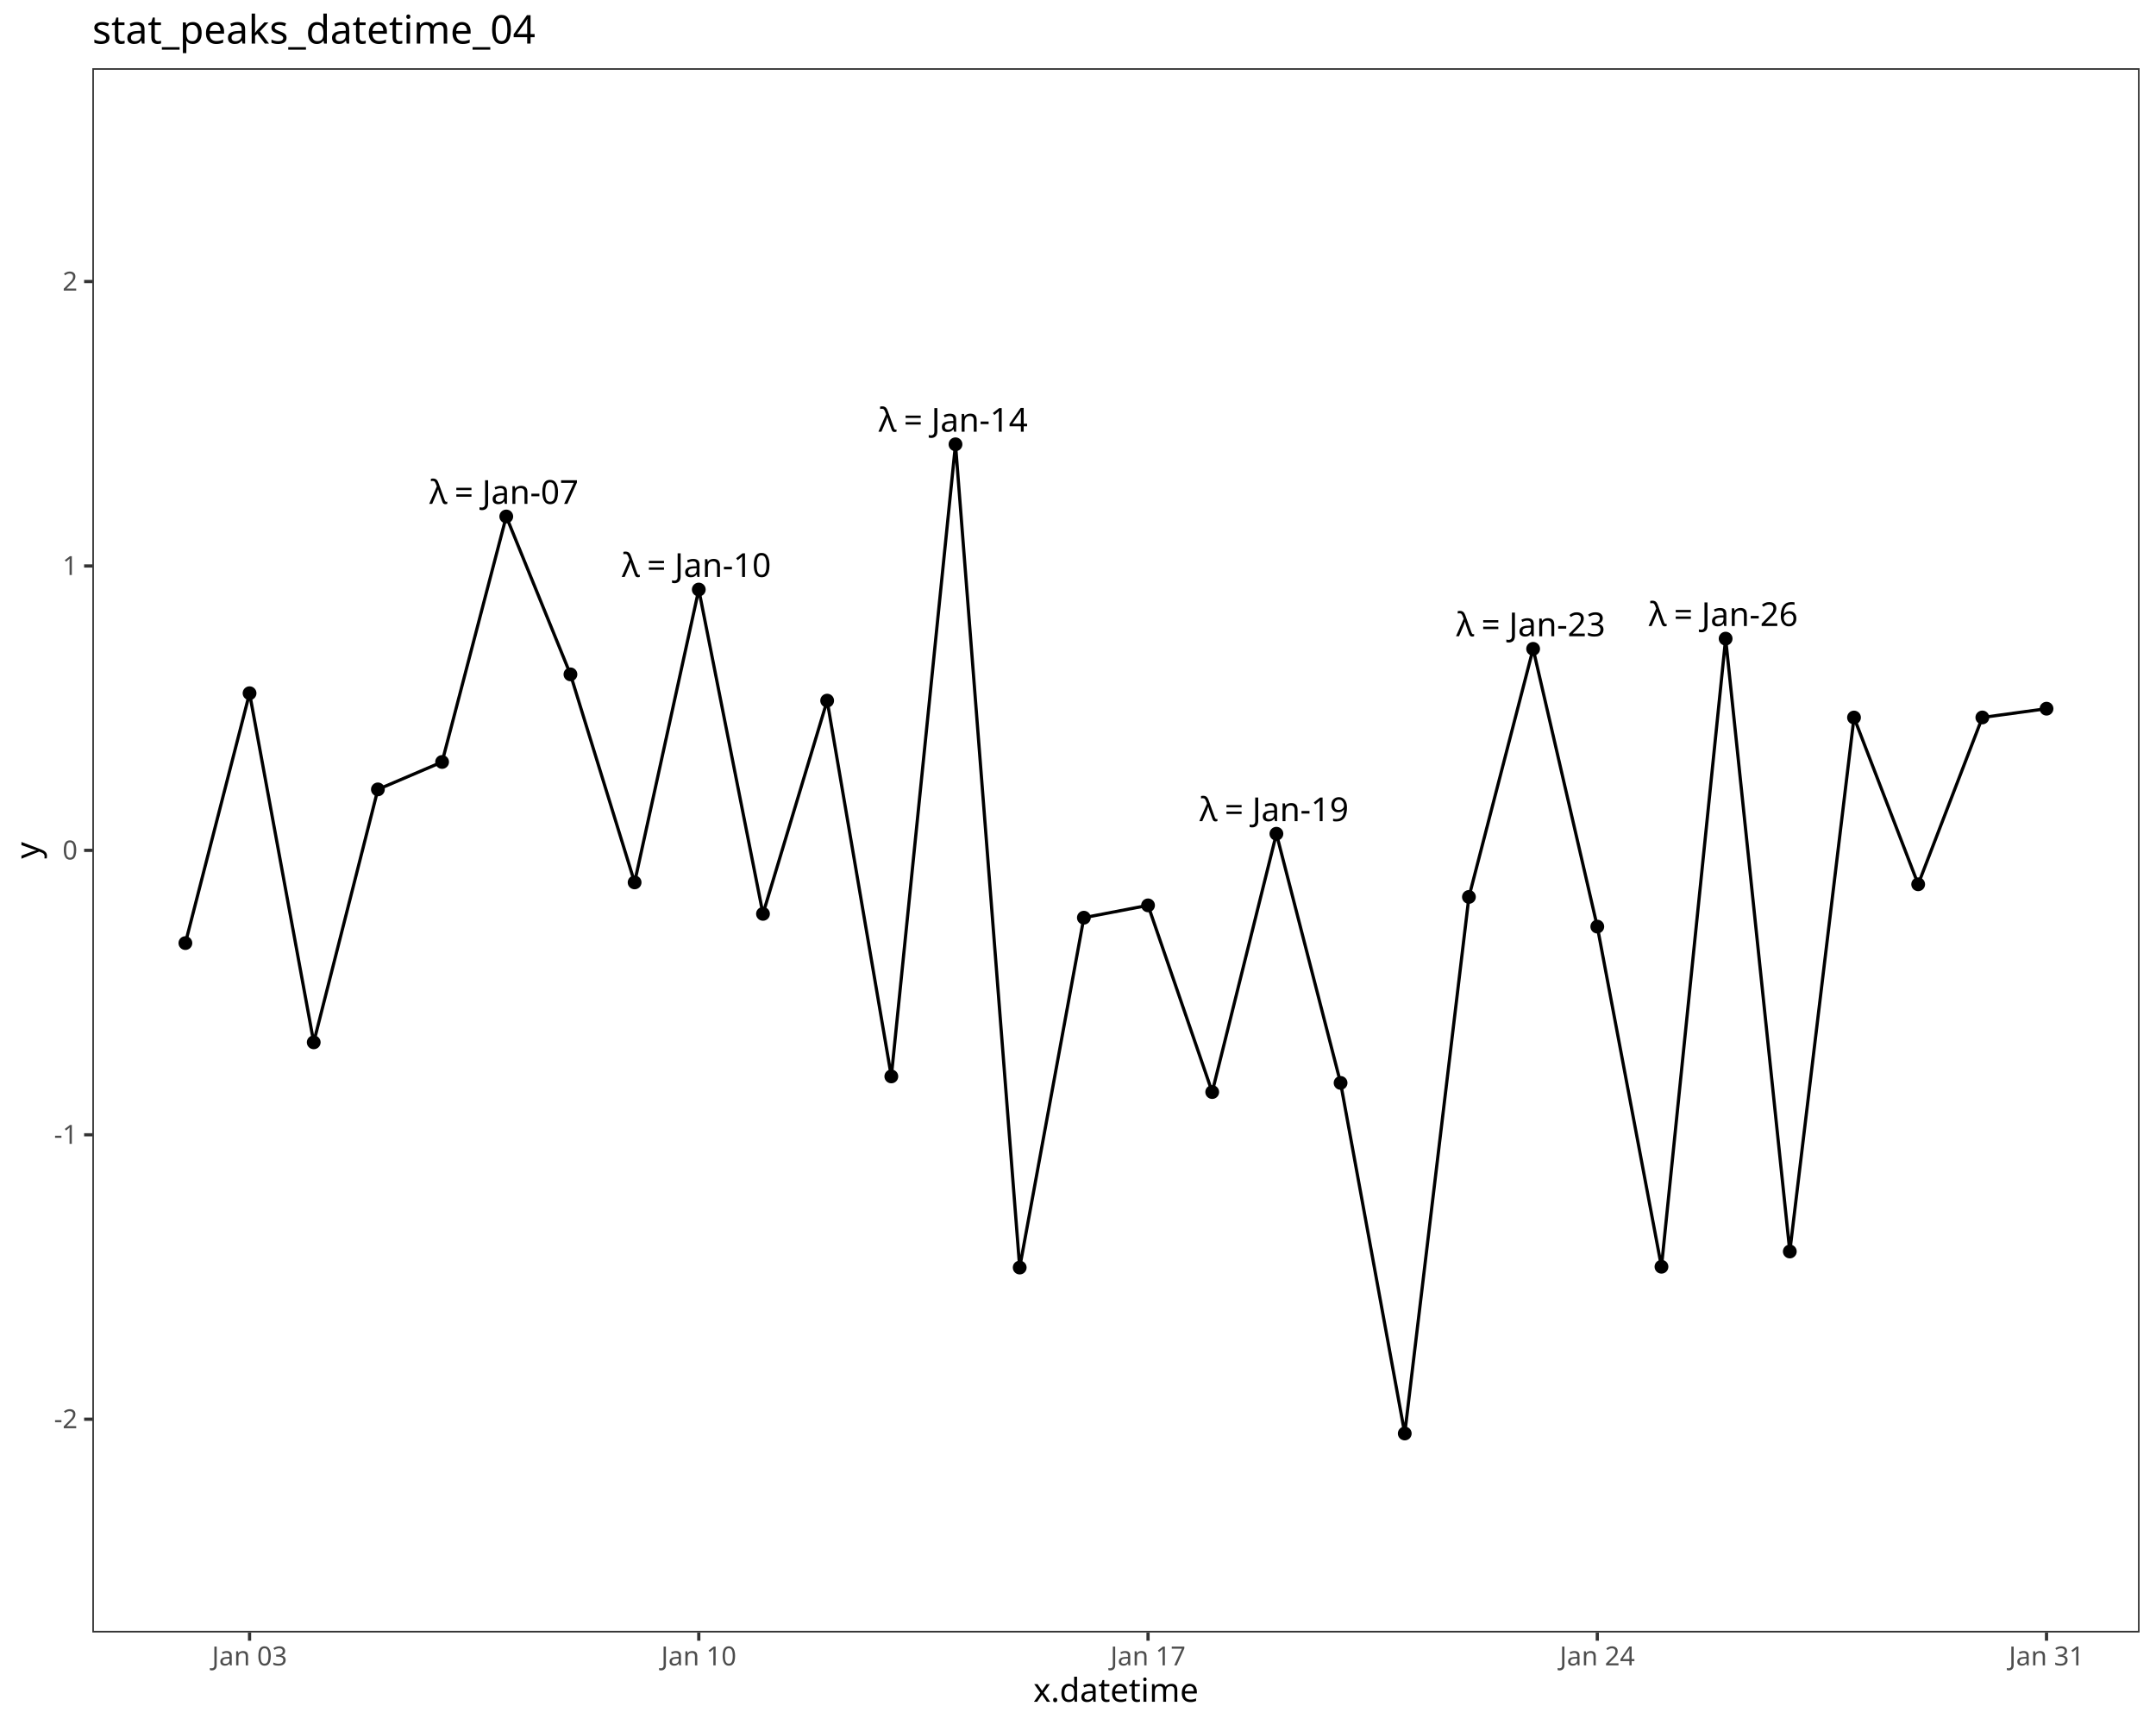
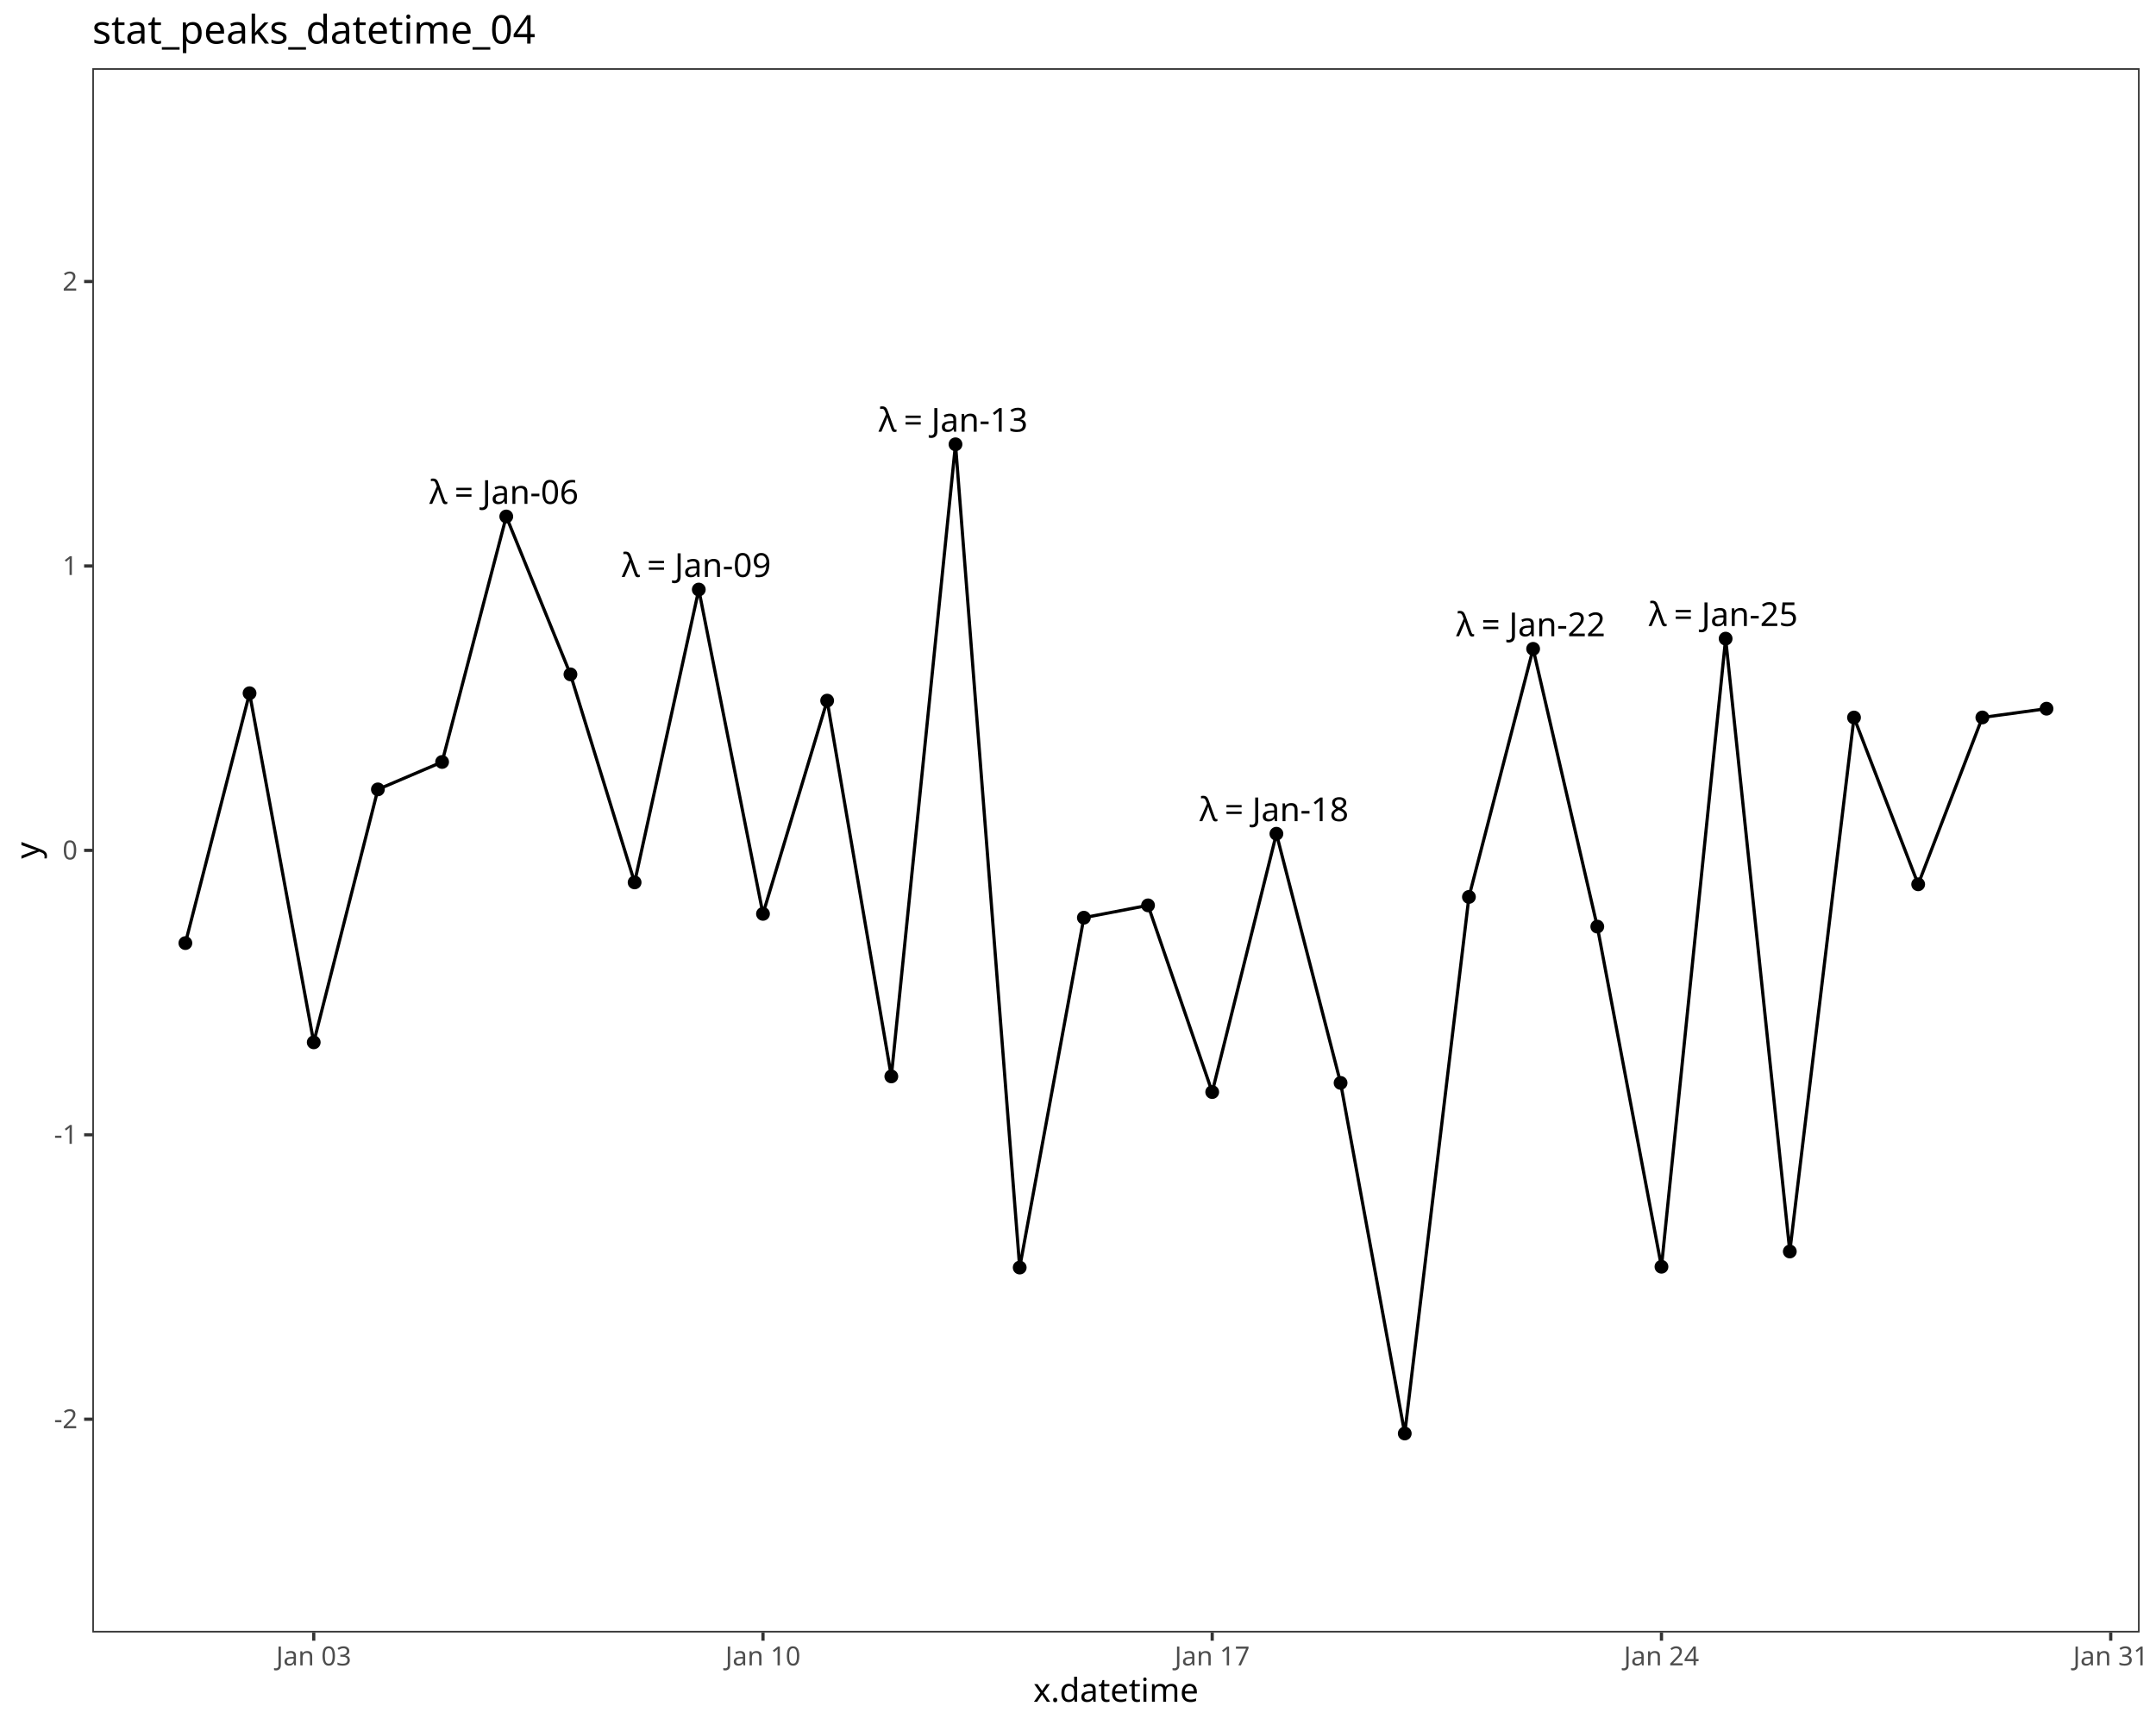
<svg xmlns="http://www.w3.org/2000/svg" class="svglite" data-engine-version="2.0" width="720.00pt" height="576.00pt" viewBox="0 0 720.00 576.00">
  <defs>
    <style type="text/css">
    .svglite line, .svglite polyline, .svglite polygon, .svglite path, .svglite rect, .svglite circle {
      fill: none;
      stroke: #000000;
      stroke-linecap: round;
      stroke-linejoin: round;
      stroke-miterlimit: 10.00;
    }
  </style>
  </defs>
  <rect width="100%" height="100%" style="stroke: none; fill: #FFFFFF;" />
  <defs>
    <clipPath id="cpMC4wMHw3MjAuMDB8MC4wMHw1NzYuMDA=">
      <rect x="0.00" y="0.00" width="720.00" height="576.00" />
    </clipPath>
  </defs>
  <g clip-path="url(#cpMC4wMHw3MjAuMDB8MC4wMHw1NzYuMDA=)">
    <rect x="0.00" y="0.00" width="720.00" height="576.00" style="stroke-width: 1.07; stroke: #FFFFFF; fill: #FFFFFF;" />
  </g>
  <defs>
    <clipPath id="cpMzAuODN8NzE0LjUyfDIyLjc4fDU0NS4xMQ==">
      <rect x="30.83" y="22.78" width="683.69" height="522.33" />
    </clipPath>
  </defs>
  <g clip-path="url(#cpMzAuODN8NzE0LjUyfDIyLjc4fDU0NS4xMQ==)">
    <rect x="30.83" y="22.78" width="683.69" height="522.33" style="stroke-width: 1.07; stroke: none; fill: #FFFFFF;" />
    <circle cx="61.91" cy="314.91" r="1.95" style="stroke-width: 0.71; fill: #000000;" />
    <circle cx="83.34" cy="231.48" r="1.95" style="stroke-width: 0.71; fill: #000000;" />
    <circle cx="104.77" cy="348.05" r="1.95" style="stroke-width: 0.71; fill: #000000;" />
    <circle cx="126.20" cy="263.59" r="1.95" style="stroke-width: 0.71; fill: #000000;" />
    <circle cx="147.64" cy="254.43" r="1.95" style="stroke-width: 0.71; fill: #000000;" />
    <circle cx="169.07" cy="172.46" r="1.95" style="stroke-width: 0.71; fill: #000000;" />
    <circle cx="190.50" cy="225.18" r="1.95" style="stroke-width: 0.71; fill: #000000;" />
    <circle cx="211.93" cy="294.65" r="1.95" style="stroke-width: 0.71; fill: #000000;" />
    <circle cx="233.36" cy="196.86" r="1.95" style="stroke-width: 0.71; fill: #000000;" />
    <circle cx="254.80" cy="305.15" r="1.95" style="stroke-width: 0.71; fill: #000000;" />
    <circle cx="276.23" cy="233.95" r="1.95" style="stroke-width: 0.71; fill: #000000;" />
    <circle cx="297.66" cy="359.43" r="1.95" style="stroke-width: 0.71; fill: #000000;" />
    <circle cx="319.09" cy="148.36" r="1.95" style="stroke-width: 0.71; fill: #000000;" />
    <circle cx="340.53" cy="423.25" r="1.95" style="stroke-width: 0.71; fill: #000000;" />
    <circle cx="361.96" cy="306.43" r="1.95" style="stroke-width: 0.71; fill: #000000;" />
    <circle cx="383.39" cy="302.31" r="1.95" style="stroke-width: 0.71; fill: #000000;" />
    <circle cx="404.82" cy="364.65" r="1.95" style="stroke-width: 0.71; fill: #000000;" />
    <circle cx="426.26" cy="278.40" r="1.95" style="stroke-width: 0.71; fill: #000000;" />
    <circle cx="447.69" cy="361.60" r="1.95" style="stroke-width: 0.71; fill: #000000;" />
    <circle cx="469.12" cy="478.66" r="1.95" style="stroke-width: 0.71; fill: #000000;" />
    <circle cx="490.55" cy="299.50" r="1.95" style="stroke-width: 0.71; fill: #000000;" />
    <circle cx="511.99" cy="216.66" r="1.95" style="stroke-width: 0.71; fill: #000000;" />
    <circle cx="533.42" cy="309.40" r="1.95" style="stroke-width: 0.71; fill: #000000;" />
    <circle cx="554.85" cy="422.98" r="1.95" style="stroke-width: 0.71; fill: #000000;" />
    <circle cx="576.28" cy="213.25" r="1.95" style="stroke-width: 0.71; fill: #000000;" />
    <circle cx="597.71" cy="417.89" r="1.95" style="stroke-width: 0.71; fill: #000000;" />
    <circle cx="619.15" cy="239.59" r="1.95" style="stroke-width: 0.71; fill: #000000;" />
    <circle cx="640.58" cy="295.28" r="1.95" style="stroke-width: 0.71; fill: #000000;" />
    <circle cx="662.01" cy="239.57" r="1.95" style="stroke-width: 0.71; fill: #000000;" />
    <circle cx="683.44" cy="236.64" r="1.95" style="stroke-width: 0.71; fill: #000000;" />
    <polyline points="61.91,314.91 83.34,231.48 104.77,348.05 126.20,263.59 147.64,254.43 169.07,172.46 190.50,225.18 211.93,294.65 233.36,196.86 254.80,305.15 276.23,233.95 297.66,359.43 319.09,148.36 340.53,423.25 361.96,306.43 383.39,302.31 404.82,364.65 426.26,278.40 447.69,361.60 469.12,478.66 490.55,299.50 511.99,216.66 533.42,309.40 554.85,422.98 576.28,213.25 597.71,417.89 619.15,239.59 640.58,295.28 662.01,239.57 683.44,236.64 " style="stroke-width: 1.07; stroke-linecap: butt;" />
    <text x="143.39" y="168.25" style="font-size: 11.04px; font-family: sans;" textLength="5.62px" lengthAdjust="spacingAndGlyphs">λ</text>
    <text x="149.01" y="168.25" style="font-size: 11.04px; font-family: sans;" textLength="2.76px" lengthAdjust="spacingAndGlyphs"> </text>
    <text x="151.77" y="168.25" style="font-size: 11.04px; font-family: sans;" textLength="6.45px" lengthAdjust="spacingAndGlyphs">=</text>
    <text x="158.22" y="168.25" style="font-size: 11.04px; font-family: sans;" textLength="2.76px" lengthAdjust="spacingAndGlyphs"> </text>
-     <text x="160.99" y="168.25" style="font-size: 11.04px; font-family: sans;" textLength="33.76px" lengthAdjust="spacingAndGlyphs">Jan-07</text>
+     <text x="160.99" y="168.25" style="font-size: 11.04px; font-family: sans;" textLength="33.76px" lengthAdjust="spacingAndGlyphs">Jan-06</text>
    <text x="207.68" y="192.65" style="font-size: 11.04px; font-family: sans;" textLength="5.62px" lengthAdjust="spacingAndGlyphs">λ</text>
    <text x="213.31" y="192.65" style="font-size: 11.04px; font-family: sans;" textLength="2.76px" lengthAdjust="spacingAndGlyphs"> </text>
    <text x="216.07" y="192.65" style="font-size: 11.04px; font-family: sans;" textLength="6.45px" lengthAdjust="spacingAndGlyphs">=</text>
    <text x="222.52" y="192.65" style="font-size: 11.04px; font-family: sans;" textLength="2.76px" lengthAdjust="spacingAndGlyphs"> </text>
-     <text x="225.28" y="192.65" style="font-size: 11.04px; font-family: sans;" textLength="33.76px" lengthAdjust="spacingAndGlyphs">Jan-10</text>
+     <text x="225.28" y="192.65" style="font-size: 11.04px; font-family: sans;" textLength="33.76px" lengthAdjust="spacingAndGlyphs">Jan-09</text>
    <text x="293.41" y="144.15" style="font-size: 11.04px; font-family: sans;" textLength="5.62px" lengthAdjust="spacingAndGlyphs">λ</text>
    <text x="299.04" y="144.15" style="font-size: 11.04px; font-family: sans;" textLength="2.76px" lengthAdjust="spacingAndGlyphs"> </text>
    <text x="301.80" y="144.15" style="font-size: 11.04px; font-family: sans;" textLength="6.45px" lengthAdjust="spacingAndGlyphs">=</text>
    <text x="308.25" y="144.15" style="font-size: 11.04px; font-family: sans;" textLength="2.76px" lengthAdjust="spacingAndGlyphs"> </text>
-     <text x="311.01" y="144.15" style="font-size: 11.04px; font-family: sans;" textLength="33.76px" lengthAdjust="spacingAndGlyphs">Jan-14</text>
+     <text x="311.01" y="144.15" style="font-size: 11.04px; font-family: sans;" textLength="33.76px" lengthAdjust="spacingAndGlyphs">Jan-13</text>
    <text x="400.58" y="274.19" style="font-size: 11.04px; font-family: sans;" textLength="5.62px" lengthAdjust="spacingAndGlyphs">λ</text>
    <text x="406.20" y="274.19" style="font-size: 11.04px; font-family: sans;" textLength="2.76px" lengthAdjust="spacingAndGlyphs"> </text>
    <text x="408.96" y="274.19" style="font-size: 11.04px; font-family: sans;" textLength="6.45px" lengthAdjust="spacingAndGlyphs">=</text>
    <text x="415.41" y="274.19" style="font-size: 11.04px; font-family: sans;" textLength="2.76px" lengthAdjust="spacingAndGlyphs"> </text>
-     <text x="418.17" y="274.19" style="font-size: 11.04px; font-family: sans;" textLength="33.76px" lengthAdjust="spacingAndGlyphs">Jan-19</text>
+     <text x="418.17" y="274.19" style="font-size: 11.04px; font-family: sans;" textLength="33.76px" lengthAdjust="spacingAndGlyphs">Jan-18</text>
    <text x="486.30" y="212.45" style="font-size: 11.04px; font-family: sans;" textLength="5.62px" lengthAdjust="spacingAndGlyphs">λ</text>
    <text x="491.93" y="212.45" style="font-size: 11.04px; font-family: sans;" textLength="2.76px" lengthAdjust="spacingAndGlyphs"> </text>
    <text x="494.69" y="212.45" style="font-size: 11.04px; font-family: sans;" textLength="6.45px" lengthAdjust="spacingAndGlyphs">=</text>
    <text x="501.14" y="212.45" style="font-size: 11.04px; font-family: sans;" textLength="2.76px" lengthAdjust="spacingAndGlyphs"> </text>
-     <text x="503.90" y="212.45" style="font-size: 11.04px; font-family: sans;" textLength="33.76px" lengthAdjust="spacingAndGlyphs">Jan-23</text>
+     <text x="503.90" y="212.45" style="font-size: 11.04px; font-family: sans;" textLength="33.76px" lengthAdjust="spacingAndGlyphs">Jan-22</text>
    <text x="550.60" y="209.04" style="font-size: 11.04px; font-family: sans;" textLength="5.62px" lengthAdjust="spacingAndGlyphs">λ</text>
    <text x="556.23" y="209.04" style="font-size: 11.04px; font-family: sans;" textLength="2.76px" lengthAdjust="spacingAndGlyphs"> </text>
    <text x="558.99" y="209.04" style="font-size: 11.04px; font-family: sans;" textLength="6.45px" lengthAdjust="spacingAndGlyphs">=</text>
    <text x="565.44" y="209.04" style="font-size: 11.04px; font-family: sans;" textLength="2.76px" lengthAdjust="spacingAndGlyphs"> </text>
-     <text x="568.20" y="209.04" style="font-size: 11.04px; font-family: sans;" textLength="33.76px" lengthAdjust="spacingAndGlyphs">Jan-26</text>
+     <text x="568.20" y="209.04" style="font-size: 11.04px; font-family: sans;" textLength="33.76px" lengthAdjust="spacingAndGlyphs">Jan-25</text>
    <rect x="30.83" y="22.78" width="683.69" height="522.33" style="stroke-width: 1.07; stroke: #333333;" />
  </g>
  <g clip-path="url(#cpMC4wMHw3MjAuMDB8MC4wMHw1NzYuMDA=)">
    <text x="25.90" y="476.91" text-anchor="end" style="font-size: 8.80px; fill: #4D4D4D; font-family: sans;" textLength="7.82px" lengthAdjust="spacingAndGlyphs">-2</text>
    <text x="25.90" y="381.94" text-anchor="end" style="font-size: 8.80px; fill: #4D4D4D; font-family: sans;" textLength="7.82px" lengthAdjust="spacingAndGlyphs">-1</text>
    <text x="25.90" y="286.98" text-anchor="end" style="font-size: 8.80px; fill: #4D4D4D; font-family: sans;" textLength="4.89px" lengthAdjust="spacingAndGlyphs">0</text>
    <text x="25.90" y="192.01" text-anchor="end" style="font-size: 8.80px; fill: #4D4D4D; font-family: sans;" textLength="4.89px" lengthAdjust="spacingAndGlyphs">1</text>
    <text x="25.90" y="97.04" text-anchor="end" style="font-size: 8.80px; fill: #4D4D4D; font-family: sans;" textLength="4.89px" lengthAdjust="spacingAndGlyphs">2</text>
    <polyline points="28.09,473.89 30.83,473.89 " style="stroke-width: 1.07; stroke: #333333; stroke-linecap: butt;" />
    <polyline points="28.09,378.92 30.83,378.92 " style="stroke-width: 1.07; stroke: #333333; stroke-linecap: butt;" />
    <polyline points="28.09,283.95 30.83,283.95 " style="stroke-width: 1.07; stroke: #333333; stroke-linecap: butt;" />
    <polyline points="28.09,188.98 30.83,188.98 " style="stroke-width: 1.07; stroke: #333333; stroke-linecap: butt;" />
    <polyline points="28.09,94.01 30.83,94.01 " style="stroke-width: 1.07; stroke: #333333; stroke-linecap: butt;" />
-     <polyline points="83.34,547.85 83.34,545.11 " style="stroke-width: 1.07; stroke: #333333; stroke-linecap: butt;" />
-     <polyline points="233.36,547.85 233.36,545.11 " style="stroke-width: 1.07; stroke: #333333; stroke-linecap: butt;" />
-     <polyline points="383.39,547.85 383.39,545.11 " style="stroke-width: 1.07; stroke: #333333; stroke-linecap: butt;" />
-     <polyline points="533.42,547.85 533.42,545.11 " style="stroke-width: 1.07; stroke: #333333; stroke-linecap: butt;" />
-     <polyline points="683.44,547.85 683.44,545.11 " style="stroke-width: 1.07; stroke: #333333; stroke-linecap: butt;" />
-     <text x="83.34" y="556.10" text-anchor="middle" style="font-size: 8.80px; fill: #4D4D4D; font-family: sans;" textLength="26.43px" lengthAdjust="spacingAndGlyphs">Jan 03</text>
-     <text x="233.36" y="556.10" text-anchor="middle" style="font-size: 8.80px; fill: #4D4D4D; font-family: sans;" textLength="26.43px" lengthAdjust="spacingAndGlyphs">Jan 10</text>
-     <text x="383.39" y="556.10" text-anchor="middle" style="font-size: 8.80px; fill: #4D4D4D; font-family: sans;" textLength="26.43px" lengthAdjust="spacingAndGlyphs">Jan 17</text>
-     <text x="533.42" y="556.10" text-anchor="middle" style="font-size: 8.80px; fill: #4D4D4D; font-family: sans;" textLength="26.43px" lengthAdjust="spacingAndGlyphs">Jan 24</text>
-     <text x="683.44" y="556.10" text-anchor="middle" style="font-size: 8.80px; fill: #4D4D4D; font-family: sans;" textLength="26.43px" lengthAdjust="spacingAndGlyphs">Jan 31</text>
+     <polyline points="104.77,547.85 104.77,545.11 " style="stroke-width: 1.07; stroke: #333333; stroke-linecap: butt;" />
+     <polyline points="254.80,547.85 254.80,545.11 " style="stroke-width: 1.07; stroke: #333333; stroke-linecap: butt;" />
+     <polyline points="404.82,547.85 404.82,545.11 " style="stroke-width: 1.07; stroke: #333333; stroke-linecap: butt;" />
+     <polyline points="554.85,547.85 554.85,545.11 " style="stroke-width: 1.07; stroke: #333333; stroke-linecap: butt;" />
+     <polyline points="704.88,547.85 704.88,545.11 " style="stroke-width: 1.07; stroke: #333333; stroke-linecap: butt;" />
+     <text x="104.77" y="556.10" text-anchor="middle" style="font-size: 8.80px; fill: #4D4D4D; font-family: sans;" textLength="26.43px" lengthAdjust="spacingAndGlyphs">Jan 03</text>
+     <text x="254.80" y="556.10" text-anchor="middle" style="font-size: 8.80px; fill: #4D4D4D; font-family: sans;" textLength="26.43px" lengthAdjust="spacingAndGlyphs">Jan 10</text>
+     <text x="404.82" y="556.10" text-anchor="middle" style="font-size: 8.80px; fill: #4D4D4D; font-family: sans;" textLength="26.43px" lengthAdjust="spacingAndGlyphs">Jan 17</text>
+     <text x="554.85" y="556.10" text-anchor="middle" style="font-size: 8.80px; fill: #4D4D4D; font-family: sans;" textLength="26.43px" lengthAdjust="spacingAndGlyphs">Jan 24</text>
+     <text x="704.88" y="556.10" text-anchor="middle" style="font-size: 8.80px; fill: #4D4D4D; font-family: sans;" textLength="26.43px" lengthAdjust="spacingAndGlyphs">Jan 31</text>
    <text x="372.67" y="568.24" text-anchor="middle" style="font-size: 11.00px; font-family: sans;" textLength="50.75px" lengthAdjust="spacingAndGlyphs">x.datetime</text>
    <text transform="translate(13.05,283.95) rotate(-90)" text-anchor="middle" style="font-size: 11.00px; font-family: sans;" textLength="5.50px" lengthAdjust="spacingAndGlyphs">y</text>
    <text x="30.83" y="14.56" style="font-size: 13.20px; font-family: sans;" textLength="143.86px" lengthAdjust="spacingAndGlyphs">stat_peaks_datetime_04</text>
  </g>
</svg>
